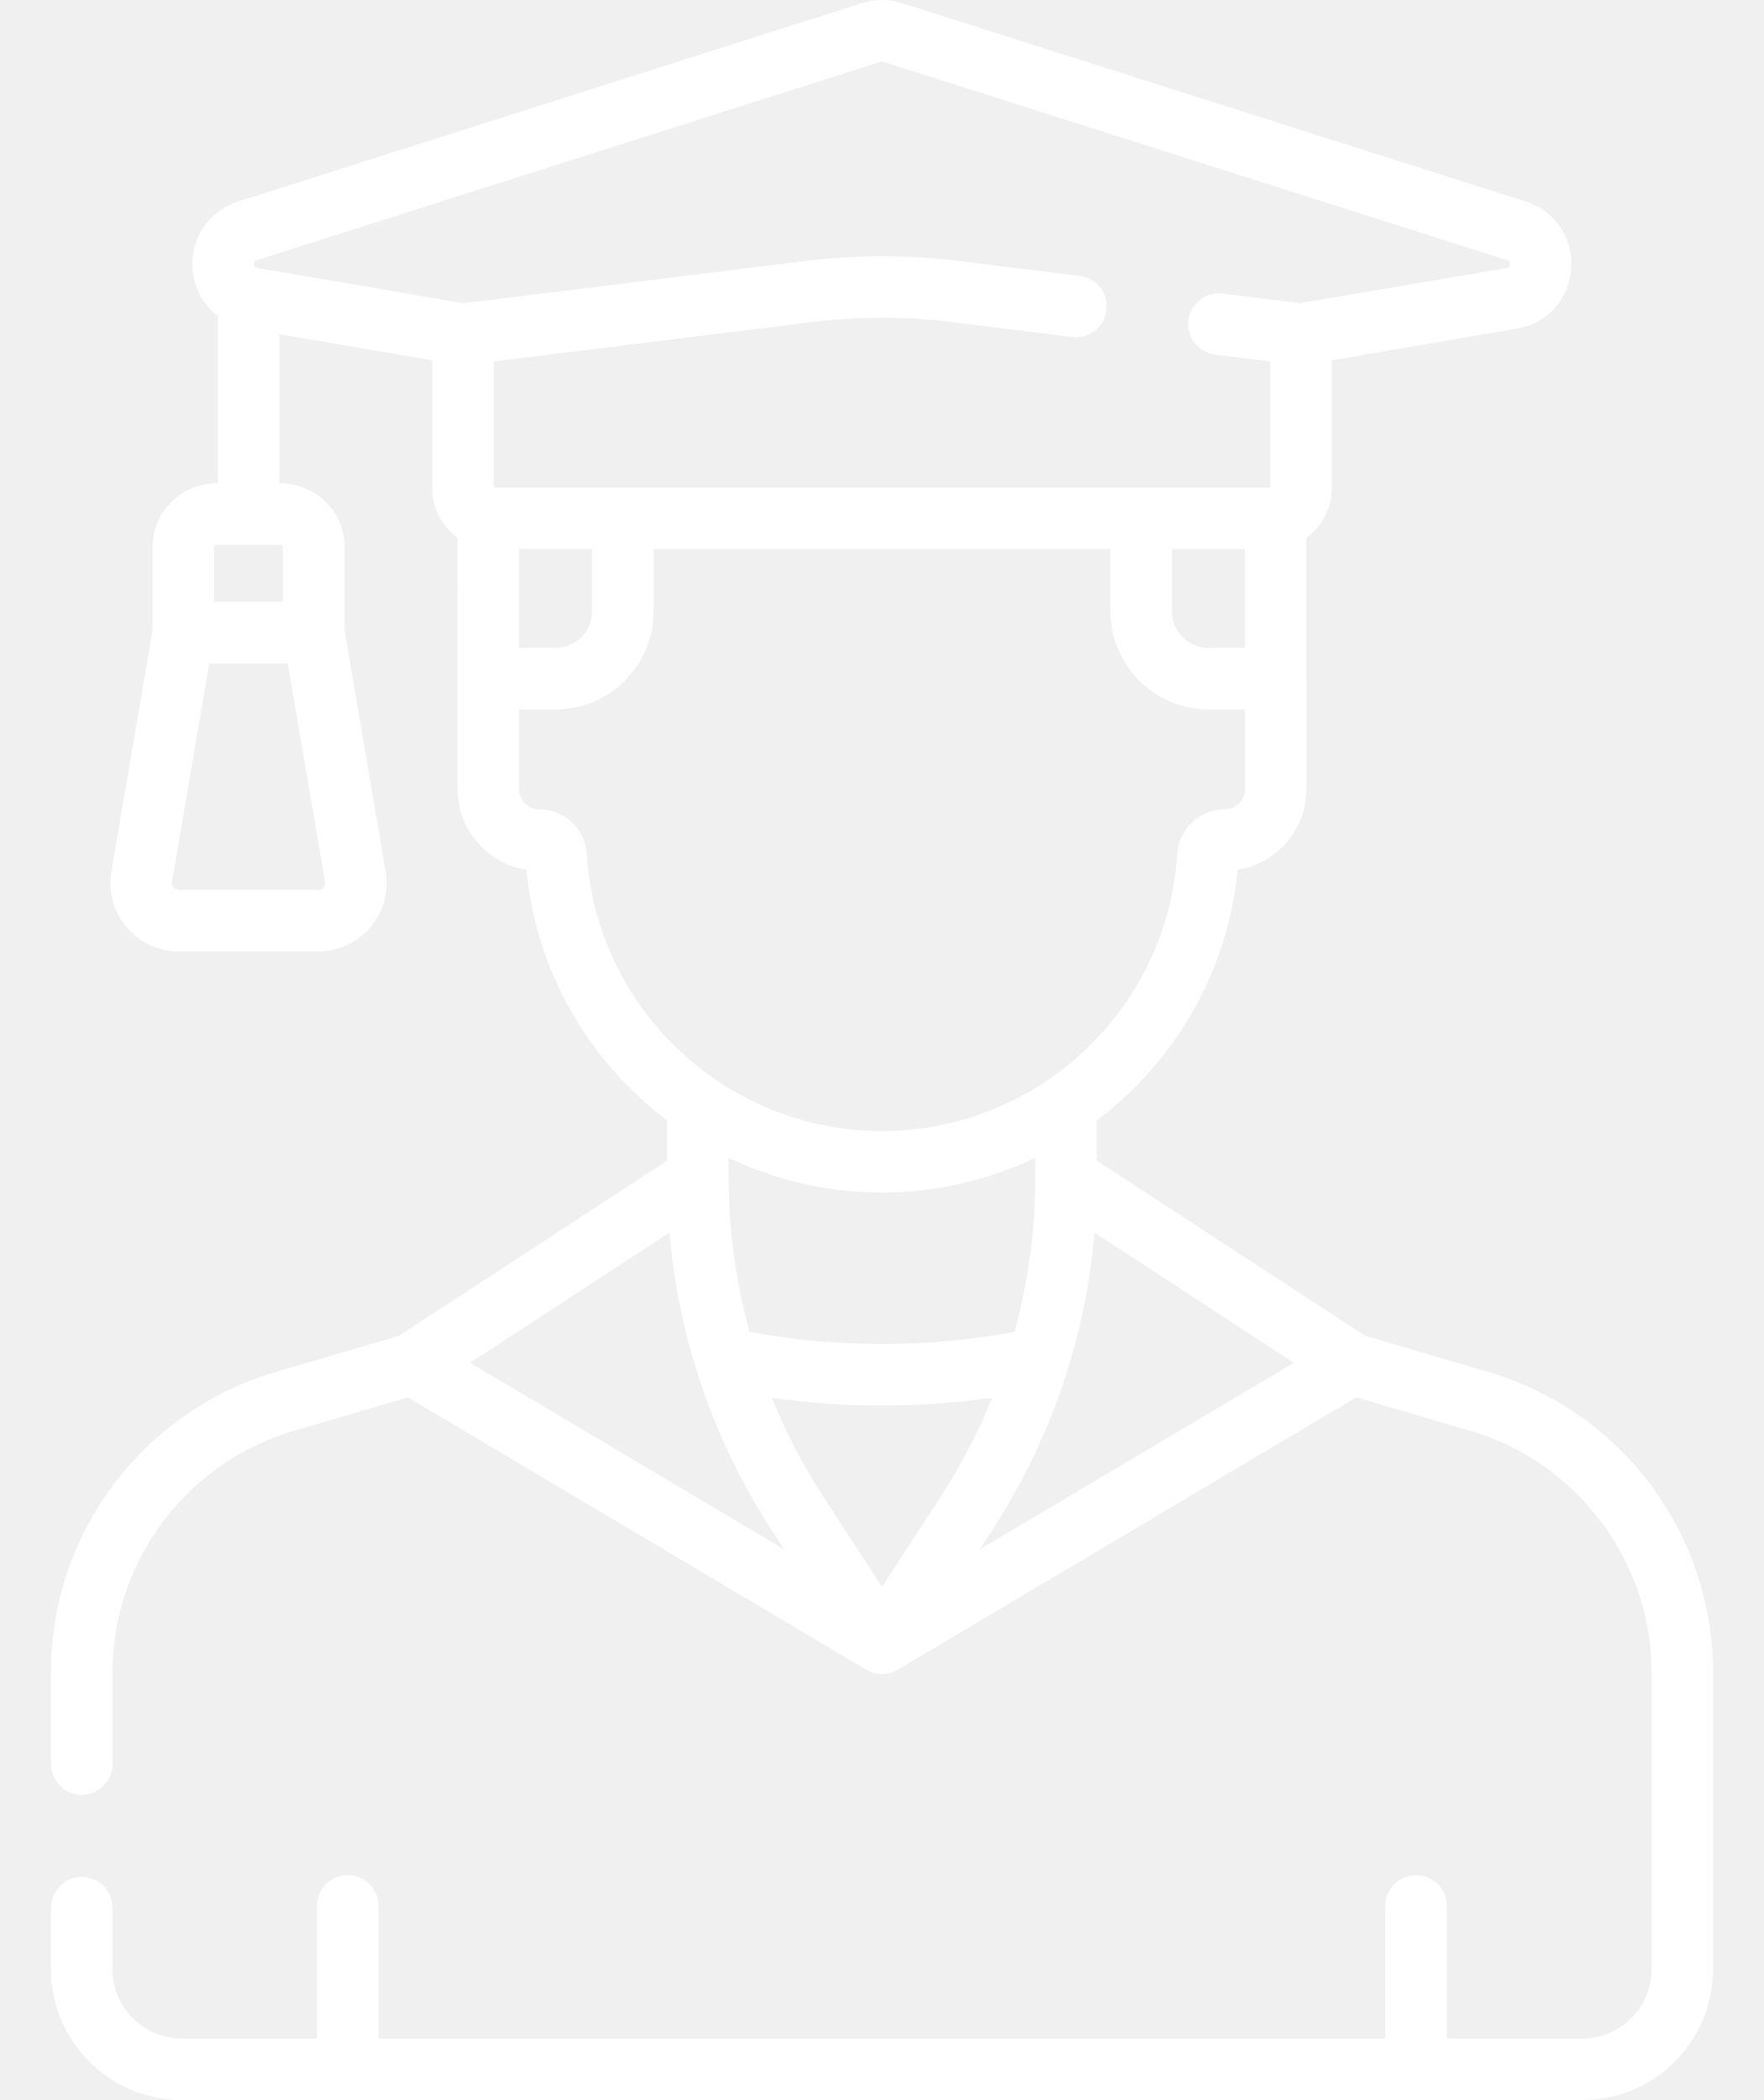
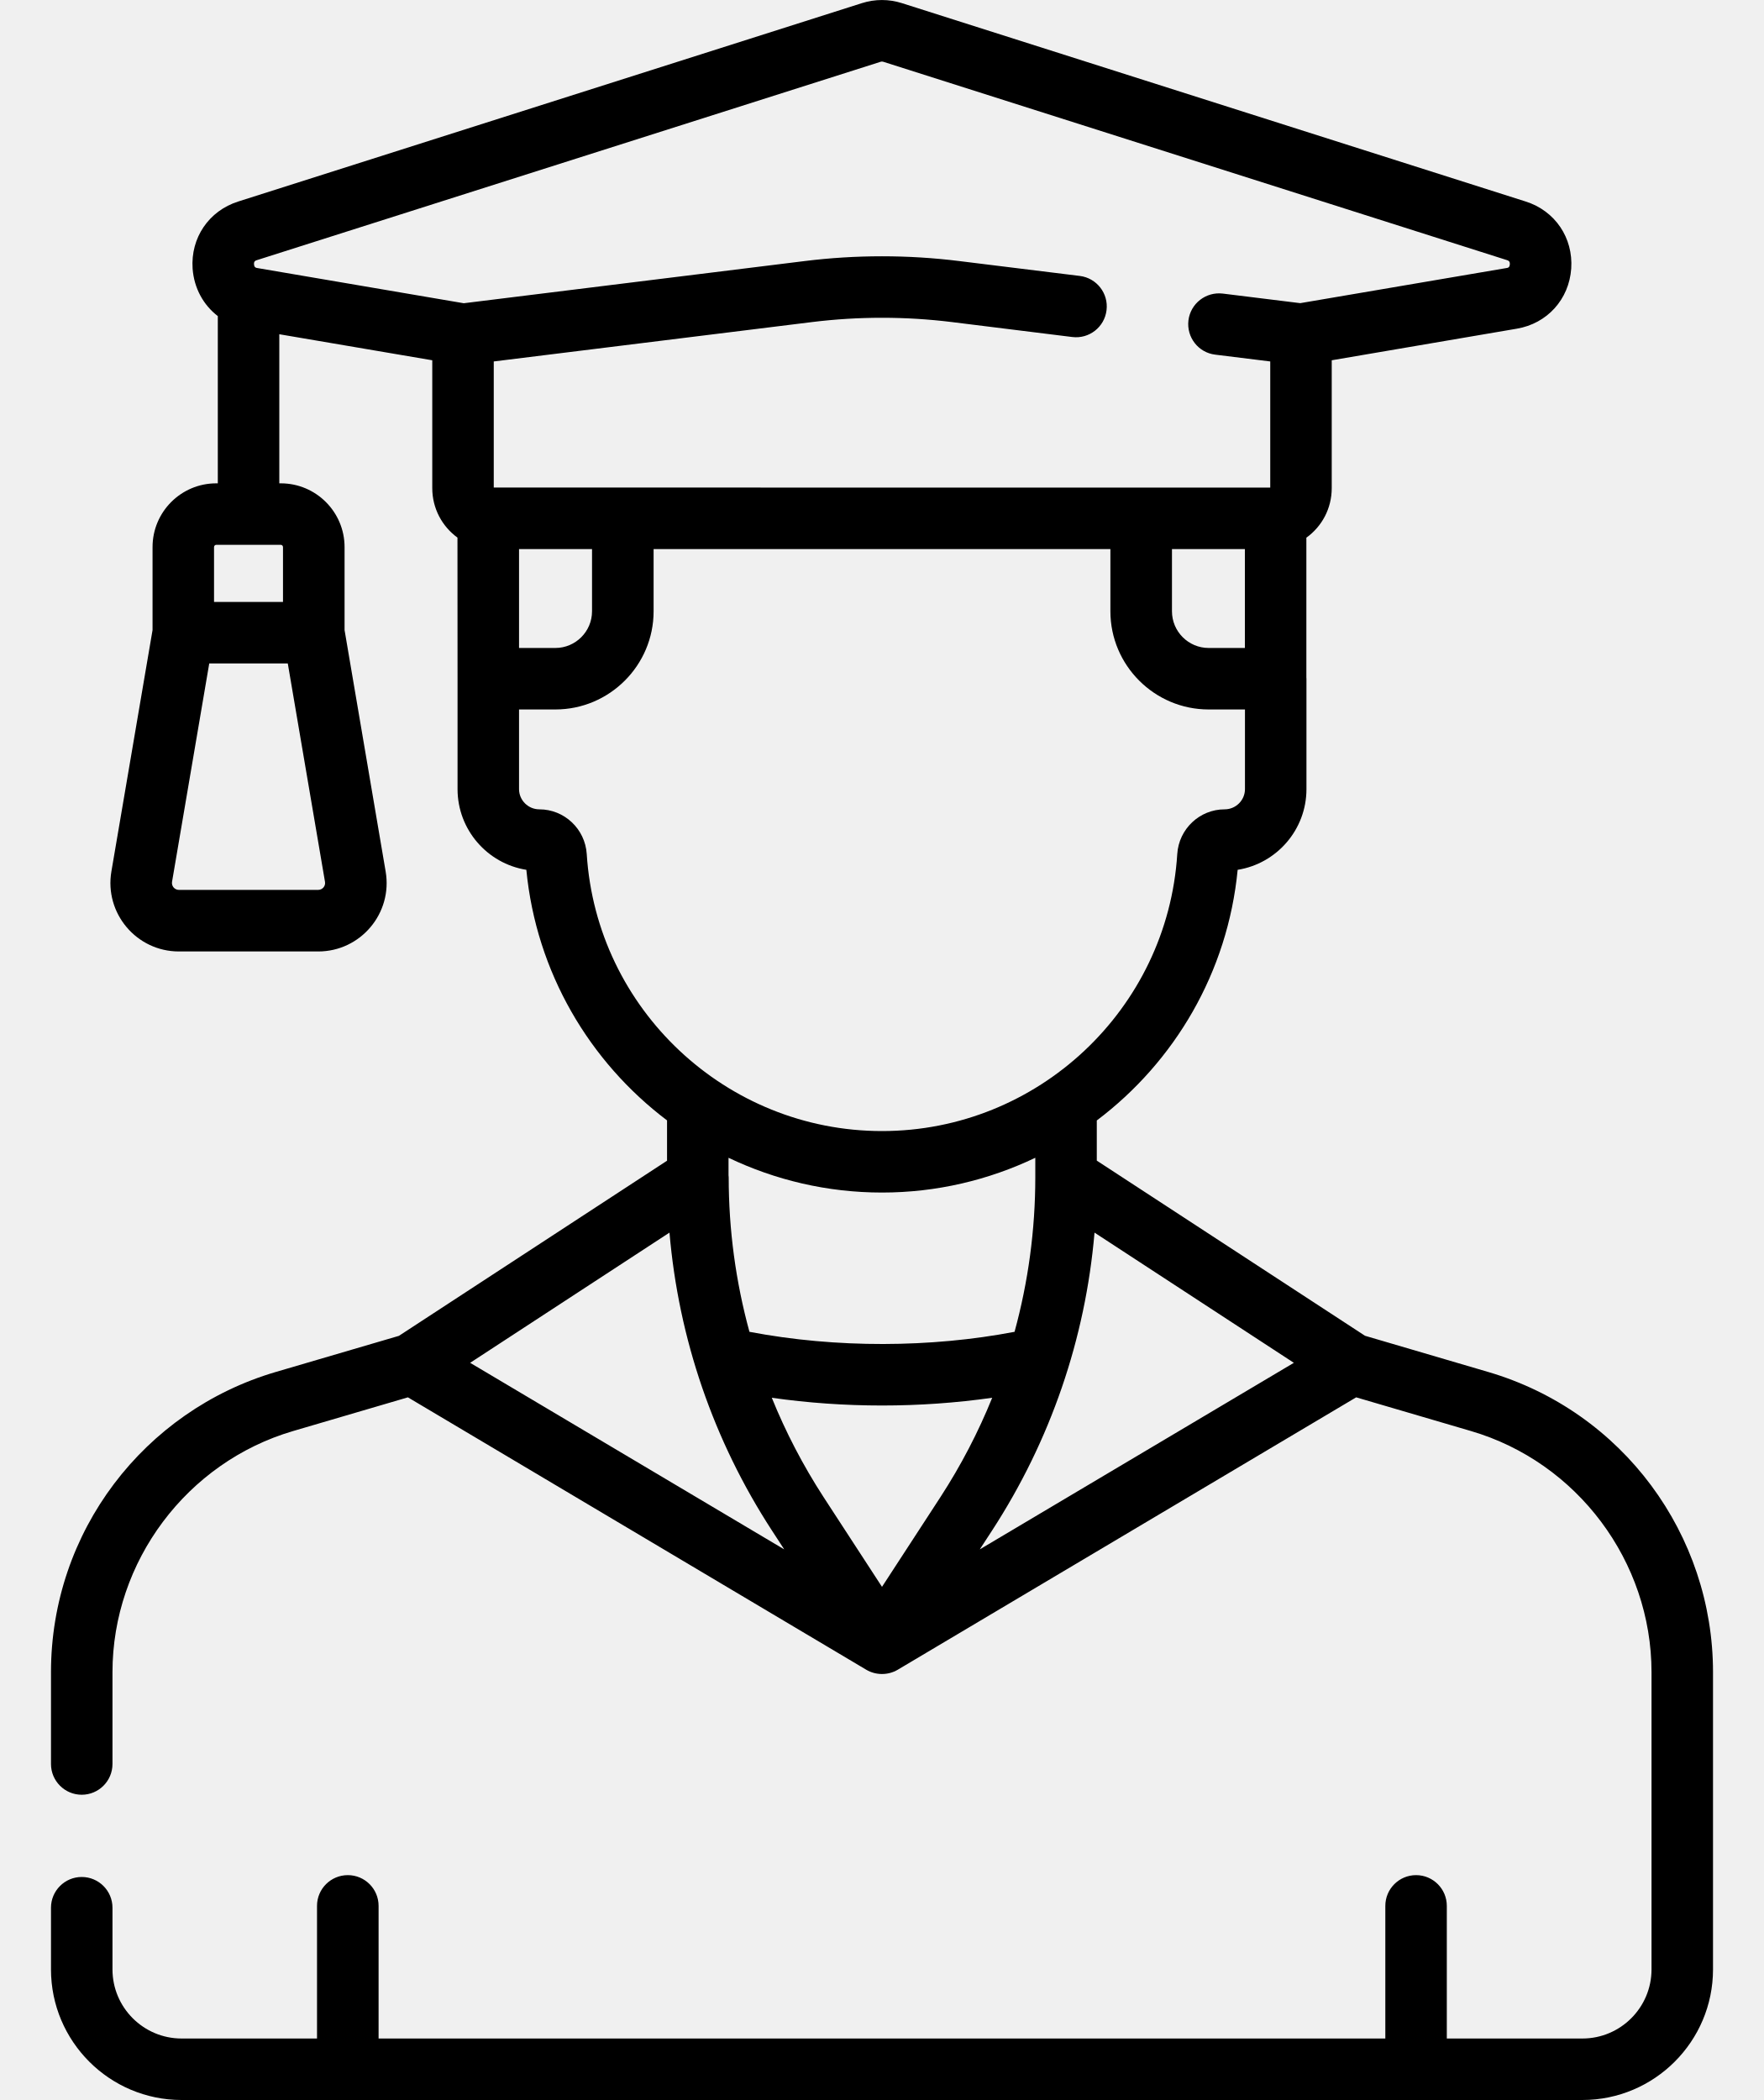
<svg xmlns="http://www.w3.org/2000/svg" width="21" height="25" viewBox="0 0 21 25" fill="none">
-   <path d="M17.717 16.333L16.25 15.902L13.057 13.817V13.339C13.982 12.642 14.616 11.577 14.734 10.355C15.198 10.281 15.553 9.878 15.553 9.394V8.08C15.553 8.075 15.552 8.07 15.552 8.065V6.401C15.737 6.268 15.854 6.053 15.854 5.811V4.289L18.057 3.913C18.419 3.852 18.679 3.564 18.705 3.198C18.73 2.831 18.513 2.51 18.163 2.399L10.736 0.037C10.581 -0.012 10.417 -0.012 10.262 0.037L2.836 2.399C2.486 2.51 2.268 2.831 2.293 3.198C2.31 3.43 2.421 3.631 2.593 3.763V5.754H2.574C2.156 5.754 1.816 6.094 1.816 6.513V7.501L1.326 10.375C1.242 10.872 1.625 11.327 2.13 11.327H3.788C4.292 11.327 4.676 10.873 4.591 10.375L4.102 7.501V6.513C4.102 6.094 3.761 5.754 3.343 5.754H3.325V3.979L5.146 4.289V5.811C5.146 6.052 5.263 6.267 5.446 6.4L5.447 8.08V9.394C5.447 9.878 5.802 10.281 6.266 10.355C6.384 11.576 7.018 12.641 7.941 13.338V13.818L4.749 15.903L3.283 16.333C1.715 16.794 0.607 18.234 0.607 19.908V21C0.607 21.202 0.771 21.366 0.973 21.366C1.175 21.366 1.339 21.202 1.339 21V19.908C1.339 18.589 2.224 17.407 3.49 17.036L4.856 16.635L10.313 19.878C10.424 19.944 10.57 19.947 10.687 19.878L16.145 16.635L17.511 17.036C18.777 17.407 19.661 18.588 19.661 19.908V23.445C19.661 23.899 19.292 24.268 18.838 24.268H17.224V22.689C17.224 22.487 17.06 22.323 16.858 22.323C16.656 22.323 16.492 22.487 16.492 22.689V24.268H4.507V22.689C4.507 22.487 4.343 22.323 4.141 22.323C3.938 22.323 3.774 22.487 3.774 22.689V24.268H2.162C1.708 24.268 1.339 23.899 1.339 23.445V22.711C1.339 22.509 1.175 22.345 0.973 22.345C0.771 22.345 0.607 22.509 0.607 22.711V23.445C0.607 24.302 1.304 25 2.162 25H18.838C19.696 25 20.393 24.302 20.393 23.445V19.908C20.393 18.273 19.323 16.805 17.717 16.333ZM3.787 10.594H2.13C2.079 10.594 2.04 10.549 2.048 10.498L2.491 7.898H3.426L3.869 10.498C3.878 10.548 3.839 10.594 3.787 10.594ZM3.369 6.513V7.166H2.548V6.513C2.548 6.498 2.56 6.486 2.574 6.486H3.343C3.357 6.486 3.369 6.498 3.369 6.513ZM9.19 18.221L9.336 18.445L5.597 16.224L7.97 14.674C8.078 15.936 8.494 17.151 9.19 18.221ZM9.188 16.64C10.05 16.763 10.95 16.763 11.812 16.64C11.646 17.05 11.44 17.446 11.196 17.822L10.5 18.891L9.804 17.822C9.56 17.446 9.354 17.05 9.188 16.64ZM11.81 18.221C12.506 17.151 12.922 15.936 13.03 14.674L15.403 16.224L11.664 18.445L11.81 18.221ZM13.952 6.537H14.82V7.714H14.389C14.148 7.714 13.952 7.518 13.952 7.277V6.537H13.952ZM3.058 3.097L10.485 0.735C10.494 0.732 10.504 0.732 10.514 0.735L17.941 3.097C17.956 3.102 17.977 3.109 17.974 3.147C17.972 3.185 17.95 3.189 17.934 3.191L15.479 3.609L14.557 3.495C14.356 3.471 14.173 3.613 14.148 3.814C14.124 4.015 14.266 4.198 14.467 4.222L15.122 4.303V5.805L5.878 5.804V4.303L9.668 3.834C10.22 3.766 10.779 3.766 11.331 3.834L12.765 4.012C12.966 4.037 13.149 3.894 13.173 3.693C13.198 3.493 13.056 3.31 12.855 3.285L11.421 3.108C10.81 3.032 10.189 3.032 9.578 3.108L5.521 3.61L3.064 3.191C3.048 3.189 3.027 3.185 3.024 3.147C3.021 3.109 3.042 3.102 3.058 3.097ZM6.179 7.714L6.179 6.537H7.048V7.277C7.048 7.518 6.852 7.714 6.611 7.714H6.179V7.714ZM6.985 10.167C6.966 9.869 6.719 9.635 6.421 9.635C6.288 9.635 6.179 9.527 6.179 9.394V8.446H6.611C7.256 8.446 7.781 7.921 7.781 7.277V6.537H13.219V7.277C13.219 7.921 13.744 8.446 14.389 8.446H14.821V9.394C14.821 9.527 14.712 9.635 14.579 9.635C14.281 9.635 14.034 9.869 14.015 10.167C13.898 12.016 12.354 13.465 10.5 13.465C8.646 13.465 7.102 12.016 6.985 10.167ZM10.5 14.197C11.151 14.197 11.77 14.048 12.325 13.783V14.015C12.325 14.642 12.241 15.259 12.078 15.855C11.083 16.045 9.958 16.052 8.922 15.855C8.759 15.259 8.675 14.642 8.675 14.015C8.675 14.008 8.674 14 8.673 13.992C8.673 13.991 8.673 13.989 8.673 13.988V13.783C9.228 14.048 9.848 14.197 10.5 14.197Z" fill="white" />
+   <path d="M17.717 16.333L16.25 15.902L13.057 13.817V13.339C13.982 12.642 14.616 11.577 14.734 10.355C15.198 10.281 15.553 9.878 15.553 9.394V8.08C15.553 8.075 15.552 8.07 15.552 8.065V6.401C15.737 6.268 15.854 6.053 15.854 5.811V4.289L18.057 3.913C18.419 3.852 18.679 3.564 18.705 3.198C18.73 2.831 18.513 2.51 18.163 2.399L10.736 0.037C10.581 -0.012 10.417 -0.012 10.262 0.037L2.836 2.399C2.486 2.51 2.268 2.831 2.293 3.198C2.31 3.43 2.421 3.631 2.593 3.763V5.754H2.574C2.156 5.754 1.816 6.094 1.816 6.513V7.501L1.326 10.375C1.242 10.872 1.625 11.327 2.13 11.327H3.788C4.292 11.327 4.676 10.873 4.591 10.375L4.102 7.501V6.513C4.102 6.094 3.761 5.754 3.343 5.754H3.325V3.979L5.146 4.289V5.811C5.146 6.052 5.263 6.267 5.446 6.4L5.447 8.08V9.394C5.447 9.878 5.802 10.281 6.266 10.355C6.384 11.576 7.018 12.641 7.941 13.338V13.818L4.749 15.903L3.283 16.333C1.715 16.794 0.607 18.234 0.607 19.908V21C0.607 21.202 0.771 21.366 0.973 21.366C1.175 21.366 1.339 21.202 1.339 21V19.908C1.339 18.589 2.224 17.407 3.49 17.036L4.856 16.635L10.313 19.878C10.424 19.944 10.57 19.947 10.687 19.878L16.145 16.635L17.511 17.036C18.777 17.407 19.661 18.588 19.661 19.908V23.445C19.661 23.899 19.292 24.268 18.838 24.268H17.224V22.689C17.224 22.487 17.06 22.323 16.858 22.323C16.656 22.323 16.492 22.487 16.492 22.689V24.268H4.507V22.689C4.507 22.487 4.343 22.323 4.141 22.323C3.938 22.323 3.774 22.487 3.774 22.689V24.268H2.162C1.708 24.268 1.339 23.899 1.339 23.445V22.711C1.339 22.509 1.175 22.345 0.973 22.345C0.771 22.345 0.607 22.509 0.607 22.711V23.445C0.607 24.302 1.304 25 2.162 25H18.838C19.696 25 20.393 24.302 20.393 23.445V19.908C20.393 18.273 19.323 16.805 17.717 16.333ZM3.787 10.594H2.13C2.079 10.594 2.04 10.549 2.048 10.498L2.491 7.898H3.426L3.869 10.498C3.878 10.548 3.839 10.594 3.787 10.594ZM3.369 6.513V7.166H2.548V6.513C2.548 6.498 2.56 6.486 2.574 6.486H3.343C3.357 6.486 3.369 6.498 3.369 6.513ZM9.19 18.221L9.336 18.445L5.597 16.224L7.97 14.674C8.078 15.936 8.494 17.151 9.19 18.221ZM9.188 16.64C10.05 16.763 10.95 16.763 11.812 16.64C11.646 17.05 11.44 17.446 11.196 17.822L10.5 18.891L9.804 17.822C9.56 17.446 9.354 17.05 9.188 16.64ZM11.81 18.221C12.506 17.151 12.922 15.936 13.03 14.674L15.403 16.224L11.664 18.445L11.81 18.221ZM13.952 6.537H14.82V7.714H14.389C14.148 7.714 13.952 7.518 13.952 7.277V6.537H13.952ZM3.058 3.097L10.485 0.735C10.494 0.732 10.504 0.732 10.514 0.735L17.941 3.097C17.956 3.102 17.977 3.109 17.974 3.147C17.972 3.185 17.95 3.189 17.934 3.191L15.479 3.609L14.557 3.495C14.356 3.471 14.173 3.613 14.148 3.814C14.124 4.015 14.266 4.198 14.467 4.222L15.122 4.303V5.805L5.878 5.804V4.303L9.668 3.834C10.22 3.766 10.779 3.766 11.331 3.834L12.765 4.012C12.966 4.037 13.149 3.894 13.173 3.693C13.198 3.493 13.056 3.31 12.855 3.285L11.421 3.108C10.81 3.032 10.189 3.032 9.578 3.108L5.521 3.61L3.064 3.191C3.048 3.189 3.027 3.185 3.024 3.147C3.021 3.109 3.042 3.102 3.058 3.097ZM6.179 7.714L6.179 6.537H7.048V7.277C7.048 7.518 6.852 7.714 6.611 7.714H6.179V7.714ZM6.985 10.167C6.966 9.869 6.719 9.635 6.421 9.635C6.288 9.635 6.179 9.527 6.179 9.394V8.446H6.611C7.256 8.446 7.781 7.921 7.781 7.277V6.537H13.219V7.277C13.219 7.921 13.744 8.446 14.389 8.446H14.821V9.394C14.821 9.527 14.712 9.635 14.579 9.635C14.281 9.635 14.034 9.869 14.015 10.167C13.898 12.016 12.354 13.465 10.5 13.465C8.646 13.465 7.102 12.016 6.985 10.167ZM10.5 14.197C11.151 14.197 11.77 14.048 12.325 13.783V14.015C12.325 14.642 12.241 15.259 12.078 15.855C11.083 16.045 9.958 16.052 8.922 15.855C8.759 15.259 8.675 14.642 8.675 14.015C8.675 14.008 8.674 14 8.673 13.992C8.673 13.991 8.673 13.989 8.673 13.988V13.783C9.228 14.048 9.848 14.197 10.5 14.197Z" fill="black" />
</svg>
